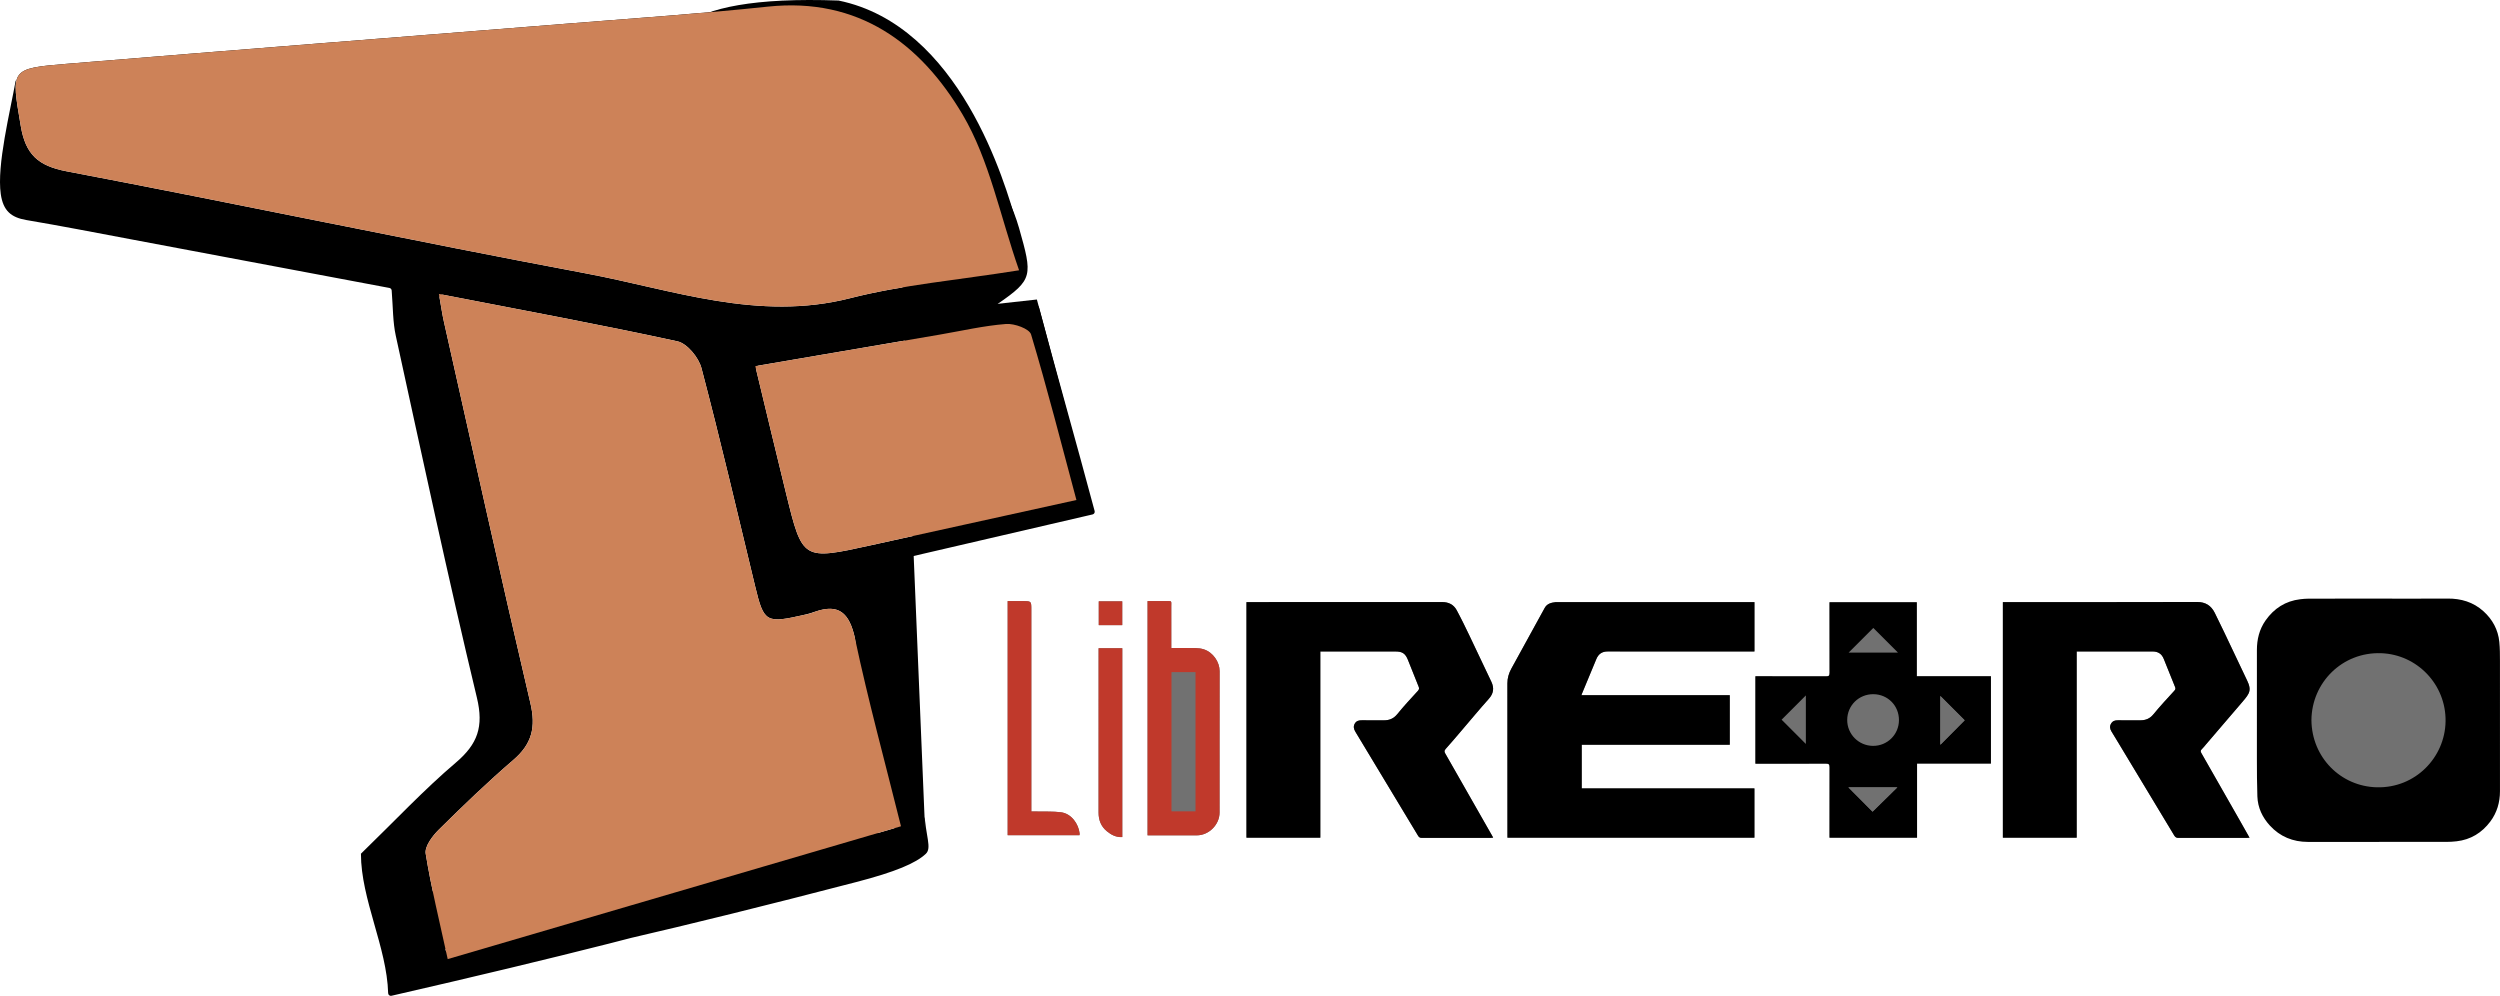
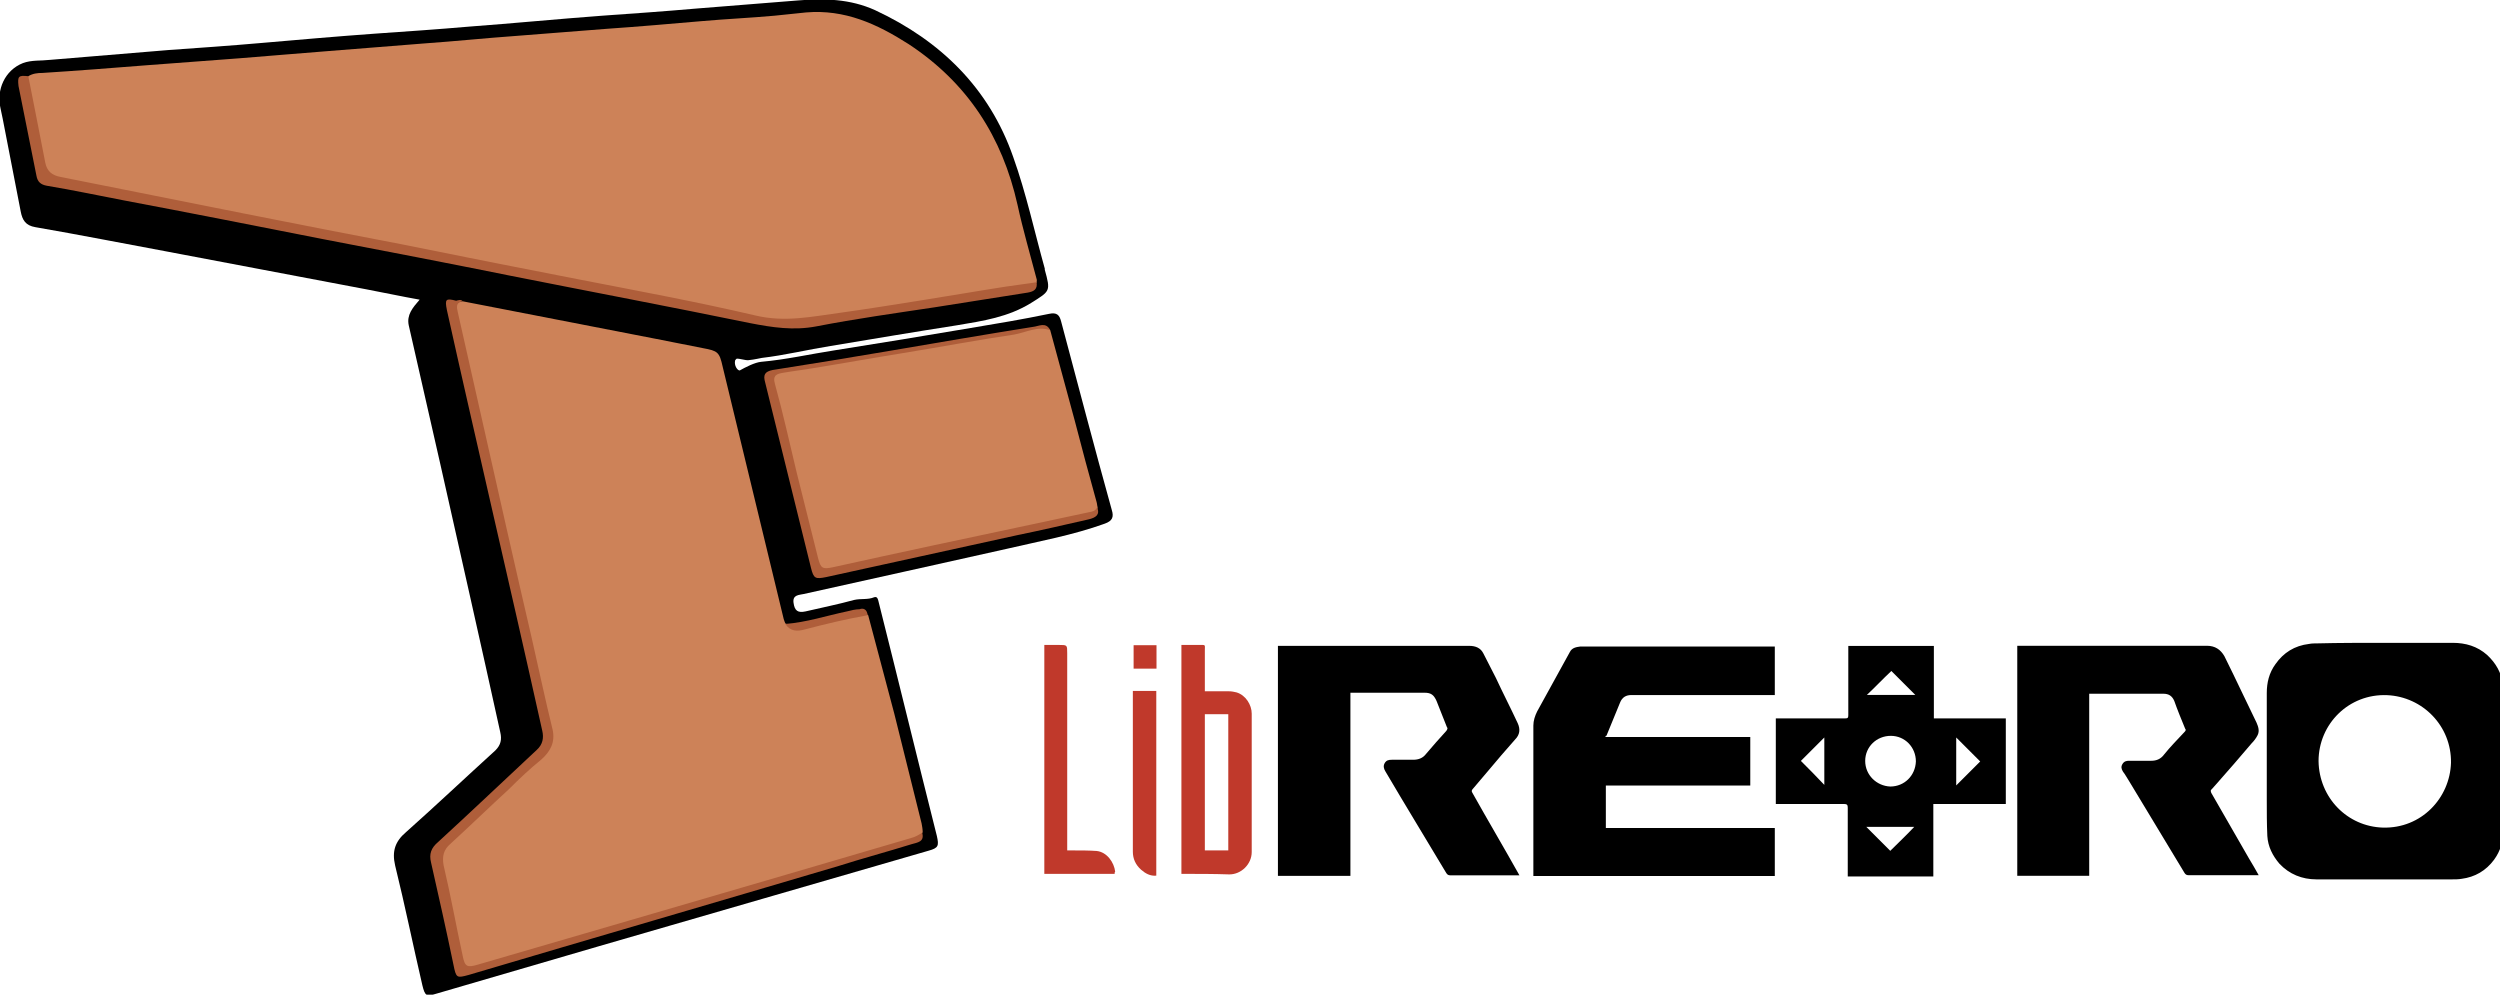
- <svg xmlns="http://www.w3.org/2000/svg" viewBox="0 0 448.469 178.641" height="178.641" width="448.469" xml:space="preserve" version="1.1" id="svg2">
+ <svg xmlns="http://www.w3.org/2000/svg" viewBox="0 0 573.375 228.125" height="228.125" width="573.375" xml:space="preserve" version="1.1" id="svg2">
  <defs id="defs6">
    <clipPath id="clipPath16" clipPathUnits="userSpaceOnUse">
-       <path id="path18" d="m 0,142.913 358.775,0 L 358.775,0 0,0 0,142.913 Z" />
+       <path id="path18" d="m 0,182.5 458.7,0 L 458.7,0 0,0 0,182.5 Z" />
    </clipPath>
  </defs>
-   <g transform="matrix(1.25,0,0,-1.25,0,178.6413)" id="g10">
+   <g transform="matrix(1.25,0,0,-1.25,0,228.125)" id="g10">
    <g id="g12">
      <g clip-path="url(#clipPath16)" id="g14">
-         <g transform="translate(154.0754,71.0682)" id="g20">
-           <path id="path22" style="fill:#000000;fill-opacity:1;fill-rule:nonzero;stroke:none" d="m 0,0 c 0.218,0.048 0.354,0.271 0.296,0.487 -2.16,8.077 -4.127,15.764 -6.402,23.358 -0.246,0.821 -2.396,1.599 -3.594,1.506 -3.192,-0.249 -6.345,-0.984 -9.514,-1.526 -8.507,-1.455 -17.013,-2.909 -26.051,-4.455 -0.223,-0.038 -0.37,-0.262 -0.317,-0.482 1.514,-6.273 2.9,-12.092 4.326,-17.901 2.349,-9.564 2.36,-9.557 12.164,-7.393 C -19.546,-4.299 -9.999,-2.201 0,0 m -90.525,29.551 c -0.27,0.053 -0.51,-0.183 -0.464,-0.454 0.251,-1.45 0.394,-2.422 0.609,-3.378 4.109,-18.271 8.143,-36.56 12.423,-54.792 0.811,-3.451 0.225,-5.843 -2.44,-8.132 -3.708,-3.185 -7.238,-6.586 -10.714,-10.026 -0.911,-0.902 -2.04,-2.402 -1.873,-3.434 0.771,-4.79 1.934,-9.516 3.07,-14.716 0.048,-0.222 0.276,-0.359 0.494,-0.296 21.761,6.377 42.897,12.57 64.282,18.837 0.202,0.059 0.322,0.27 0.271,0.474 -2.278,9.138 -4.634,17.76 -6.487,26.488 -0.815,3.841 -2.383,5.111 -5.779,3.927 -0.416,-0.144 -0.838,-0.284 -1.267,-0.382 -5.745,-1.315 -6.027,-1.252 -7.308,4.054 -2.523,10.445 -4.964,20.912 -7.702,31.302 -0.4,1.519 -2.053,3.533 -3.448,3.837 -10.983,2.39 -22.041,4.434 -33.667,6.691 m 82.232,3.431 c 0.24,0.038 0.391,0.285 0.312,0.516 -2.66,7.743 -4.164,15.489 -7.943,21.892 -6.01,10.181 -14.918,16.882 -27.945,15.504 -9.581,-1.013 -19.201,-1.667 -28.806,-2.44 -23.944,-1.926 -47.893,-3.786 -71.832,-5.767 -8.194,-0.678 -7.96,-0.769 -6.592,-8.911 0.69,-4.107 2.497,-5.738 6.605,-6.52 24.845,-4.731 49.595,-9.969 74.451,-14.637 12.497,-2.347 24.767,-6.942 37.971,-3.568 7.386,1.887 15.082,2.561 23.779,3.931 m -8.519,23.851 c 2.891,-5.395 7.355,-11.969 8.983,-17.719 1.94,-6.85 2.016,-7.371 -3.022,-10.852 -0.335,-0.232 -0.146,-0.761 0.259,-0.716 l 4.993,0.547 c 0.551,0.061 0.625,-0.343 0.675,-0.53 2.565,-9.602 5.196,-18.785 7.94,-29.056 0.058,-0.215 -0.075,-0.438 -0.292,-0.488 -11.746,-2.728 -23.318,-5.415 -34.847,-8.092 0.334,-1.698 0.184,-0.937 0.518,-2.634 l 0.385,0.061 c 0.201,0.032 0.397,-0.095 0.446,-0.293 2.997,-11.993 6.479,-22.602 9.413,-34.344 -0.03,-0.047 -0.201,1.687 -0.007,1.843 l -0.054,0.813 c 0.165,-3.537 1.118,-5.209 0.201,-6.068 -1.421,-1.33 -4.318,-2.574 -9.97,-4.043 -105.619,-27.499 -51.647,-3.78 -51.647,-10.504 -83.298,8.248 178.759,38.635 -15.053,-5.816 -0.244,-0.056 -0.475,0.123 -0.481,0.372 -0.178,6.579 -3.905,13.464 -3.905,20.014 38.603,0 -37.371,0 0,0 4.937,4.79 9.051,9.192 13.612,13.068 3.145,2.672 4.03,5.155 3.029,9.327 -4.14,17.253 -7.853,34.61 -11.642,51.946 -0.426,1.948 -0.393,3.997 -0.588,6.492 -0.014,0.176 -0.144,0.326 -0.317,0.359 -11.98,2.255 -24.616,4.638 -37.254,7.012 -4.944,0.929 -9.883,1.894 -14.843,2.732 -2.218,0.374 -3.34,1.346 -3.684,3.726 -0.597,4.137 1.356,11.875 2.137,16.282" />
+         <g transform="translate(134.8949,116.4184)" id="g20">
+           <path id="path22" style="fill:#000000;fill-opacity:1;fill-rule:nonzero;stroke:none" d="M 0,0 C -0.275,-0.977 0.446,-1.942 0.837,-1.888 1.831,-1.331 3.6,-0.4 4.8,-0.3 c 4.5,0.4 8.9,1.4 13.4,2.1 8.3,1.3 16.7,2.7 25,4.1 4.8,0.8 9.6,1.6 14.4,2.6 1.4,0.3 1.9,-0.2 2.2,-1.4 3.1,-11.6 6.1,-23.1 9.3,-34.6 0.4,-1.3 0.1,-2 -1.3,-2.5 -5.8,-2.1 -11.9,-3.2 -17.9,-4.6 -12.4,-2.8 -24.8,-5.5 -37.3,-8.3 -0.8,-0.2 -2.1,-0.1 -1.9,-1.6 0.2,-1.5 0.8,-1.9 2.2,-1.6 3,0.7 6,1.3 8.9,2.1 1.3,0.3 2.5,0 3.7,0.5 0.6,0.2 0.7,-0.4 0.8,-0.8 3.6,-14.3 7.1,-28.7 10.7,-43 0.4,-1.8 0.3,-2.2 -1.5,-2.7 -20.1,-5.8 -40.3,-11.7 -60.4,-17.5 -9.9,-2.9 -19.9,-5.8 -29.8,-8.7 -2,-0.6 -2.2,-0.5 -2.7,1.5 -1.7,7.3 -3.2,14.7 -5,22 -0.6,2.6 0,4.4 2,6.1 5.5,4.9 10.9,10 16.4,15 1,1 1.2,2 0.9,3.3 -3.6,16.4 -7.3,32.7 -11,49.2 -1.9,8.5 -3.9,17 -5.8,25.5 -0.4,1.9 0.7,3.2 2,4.7 -3.4,0.6 -6.6,1.3 -9.8,1.9 -12.1,2.3 -24.2,4.6 -36.4,6.9 -8.1,1.5 -16.2,3.1 -24.3,4.5 -1.8,0.3 -2.4,1.3 -2.7,2.9 -1.1,5.6 -2.2,11.3 -3.3,17 -0.1,0.6 -0.3,1.3 -0.4,1.9 -0.8,3.4 0.8,7 4.1,8.3 1.6,0.6 3.3,0.4 5,0.6 7.3,0.6 14.5,1.2 21.7,1.8 5.7,0.4 11.4,0.8 17.1,1.3 6.9,0.6 13.8,1.2 20.7,1.7 5.8,0.4 11.6,0.8 17.4,1.3 8.1,0.6 16.3,1.4 24.4,2 5.7,0.4 11.4,0.8 17.1,1.3 6.3,0.5 12.5,1 18.8,1.5 4.8,0.4 9.6,0.3 14.2,-1.8 12,-5.6 20.9,-14.3 25.3,-26.9 2.4,-6.7 3.9,-13.7 5.8,-20.5 l 0,-0.2 c 1.1,-4 1,-3.9 -2.5,-6.1 C 50.1,7.9 45.5,7.2 40.7,6.4 33,5.2 25.3,3.9 17.5,2.6 13.32,1.935 9.077,0.899 4.861,0.407 4.589,0.375 3.638,0.113 2.415,-0.005 1.834,-0.061 0.721,0.348 0.242,0.262" />
        </g>
-         <g transform="translate(132.8699,21.0898)" id="g24">
-           <path id="path26" style="fill:#000000;fill-opacity:1;fill-rule:nonzero;stroke:none" d="m 0,0 c -11.299,2.871 -8.289,25.759 -11.317,37.876 -4.15,-0.665 -6.73,-1.078 -10.609,-1.7 -0.235,1.202 -0.13,0.664 -0.366,1.866 15.315,3.556 30.629,7.112 46.257,10.741 -2.816,10.54 -5.403,20.221 -8.031,30.058 L 8.698,78.047 c 6.332,4.325 6.409,4.347 4.316,11.739 -1.628,5.75 -8.129,28.379 -25.539,31.959 -48.243,1.769 -13.142,-27.159 8.592,-27.159" />
+         <g transform="translate(5.1949,168.5184)" id="g24">
+           <path id="path26" style="fill:#cd8258;fill-opacity:1;fill-rule:nonzero;stroke:none" d="m 0,0 c 0.8,0.5 1.7,0.6 2.6,0.6 6.3,0.4 12.7,0.9 19,1.4 5.8,0.4 11.5,0.9 17.3,1.3 5.3,0.4 10.6,0.9 16,1.3 5.9,0.5 11.7,0.9 17.6,1.4 5.7,0.4 11.5,1 17.1,1.4 5.5,0.4 11.1,0.9 16.6,1.3 5.8,0.4 11.5,0.9 17.3,1.4 4.5,0.4 9,0.6 13.4,1 1.9,0.2 3.9,0.4 5.8,0.6 7.1,0.6 13,-2.1 18.8,-5.8 10.8,-7.1 17.2,-17 20,-29.5 1,-4.6 2.3,-9 3.5,-13.6 0.1,-0.2 0,-0.5 0,-0.7 -0.6,-0.5 -1.3,-0.6 -2,-0.7 -11.8,-1.8 -23.6,-3.9 -35.4,-5.6 -2.2,-0.3 -4.4,-0.7 -6.6,-1 -1.7,-0.2 -3.4,-0.1 -5.1,0.3 -19.2,3.9 -38.4,7.7 -57.6,11.5 -13.6,2.9 -27.4,5.5 -41.2,8.3 -10.3,2.1 -20.6,4.2 -30.9,6.2 -2.3,0.4 -3.5,1.5 -3.8,3.8 -0.7,4.4 -1.7,8.8 -2.6,13.2 0,0.6 -0.2,1.3 0.2,1.9" />
        </g>
-         <g transform="translate(146.2473,104.1238)" id="g28">
-           <path id="path30" style="fill:#cd8258;fill-opacity:1;fill-rule:nonzero;stroke:none" d="m 0,0 c -8.888,-1.42 -16.727,-2.084 -24.244,-4.005 -13.204,-3.373 -25.474,1.221 -37.971,3.568 -24.856,4.668 -49.606,9.907 -74.451,14.638 -4.108,0.782 -5.915,2.412 -6.605,6.52 -1.368,8.141 -1.602,8.233 6.592,8.911 23.939,1.981 47.888,3.84 71.832,5.767 9.605,0.773 19.225,1.426 28.806,2.44 13.027,1.377 21.935,-5.324 27.945,-15.505 C -4.245,15.809 -2.756,7.891 0,0" />
+         <g transform="translate(84.8949,127.2184)" id="g28">
+           <path id="path30" style="fill:#cd8258;fill-opacity:1;fill-rule:nonzero;stroke:none" d="m 0,0 c 11.8,-2.3 23.6,-4.6 35.5,-6.9 2.9,-0.6 5.7,-1.1 8.6,-1.7 2.7,-0.5 3,-0.7 3.6,-3.4 3.7,-15.4 7.5,-30.9 11.2,-46.3 0.1,-0.3 0.2,-0.6 0.3,-0.8 1.5,-0.8 2.9,-0.8 4.5,-0.4 3,0.9 6,1.4 9.1,2.1 0.5,0.1 1.1,0.2 1.6,-0.2 1.6,-6 3.2,-12.1 4.8,-18.1 1.7,-6.7 3.3,-13.4 5,-20.1 0.1,-0.5 0.2,-1.1 0.2,-1.6 -0.4,-1.1 -1.4,-1.3 -2.3,-1.5 -9.4,-2.7 -18.8,-5.6 -28.1,-8.3 -16.8,-4.9 -33.7,-9.8 -50.5,-14.7 -0.3,-0.1 -0.6,-0.2 -0.9,-0.2 -1.8,-0.4 -2.5,0 -2.9,1.9 -0.9,4.6 -1.8,9.1 -2.9,13.6 -0.2,1.1 -0.5,2.2 -0.7,3.2 -0.4,1.6 0,3 1.2,4.1 3.8,3.4 7.4,7 11.1,10.4 2,1.8 3.8,3.8 5.9,5.4 1.7,1.3 2.1,3.1 1.7,5.1 -0.9,4.2 -1.9,8.5 -2.8,12.7 -4.5,19.4 -8.9,38.8 -13.2,58.2 -0.4,1.9 -0.9,3.7 -1.3,5.6 -0.2,1.3 0,1.7 1.3,1.9" />
        </g>
-         <g transform="translate(62.9881,100.7289)" id="g32">
-           <path id="path34" style="fill:#cd8258;fill-opacity:1;fill-rule:nonzero;stroke:none" d="m 0,0 c 11.832,-2.301 23.069,-4.373 34.229,-6.801 1.395,-0.304 3.048,-2.317 3.449,-3.837 2.737,-10.389 5.178,-20.857 7.701,-31.302 1.248,-5.169 1.549,-5.362 6.874,-4.153 0.409,0.093 0.834,0.15 1.22,0.303 3.731,1.473 5.408,0.269 6.261,-3.749 1.878,-8.845 4.272,-17.581 6.578,-26.855 -21.642,-6.342 -43.023,-12.607 -65.049,-19.062 -1.164,5.364 -2.368,10.214 -3.16,15.13 -0.167,1.033 0.962,2.532 1.873,3.434 3.476,3.44 7.007,6.841 10.715,10.026 2.664,2.289 3.25,4.681 2.44,8.133 C 8.851,-40.502 4.816,-22.213 0.707,-3.941 0.465,-2.867 0.315,-1.772 0,0" />
+         <g transform="translate(192.6949,121.9184)" id="g32">
+           <path id="path34" style="fill:#cd8258;fill-opacity:1;fill-rule:nonzero;stroke:none" d="m 0,0 c 1.5,-5.5 3,-11.1 4.5,-16.6 1.3,-5 2.6,-9.9 4,-14.9 0.1,-0.3 0.1,-0.7 0.2,-1 -0.1,-1.2 -1.1,-1.2 -1.9,-1.4 -4.7,-1 -9.5,-2 -14.2,-3 -10.6,-2.3 -21.2,-4.5 -31.7,-6.9 -2.6,-0.6 -3.3,-0.2 -3.9,2.3 -2.6,10.2 -5,20.4 -7.5,30.5 -0.1,0.4 -0.2,0.8 -0.2,1.2 -0.2,1.5 0.2,2.1 1.7,2.3 5.3,0.8 10.5,1.7 15.8,2.6 7.3,1.3 14.5,2.4 21.8,3.7 3.2,0.6 6.4,1 9.6,1.7 C -1.3,0.6 -0.6,0.6 0,0" />
        </g>
-         <g transform="translate(154.4779,71.1568)" id="g36">
-           <path id="path38" style="fill:#cd8258;fill-opacity:1;fill-rule:nonzero;stroke:none" d="m 0,0 c -10.145,-2.233 -19.821,-4.359 -29.494,-6.494 -9.805,-2.164 -9.816,-2.171 -12.164,7.392 -1.458,5.936 -2.873,11.882 -4.426,18.312 9.193,1.572 17.83,3.049 26.468,4.526 3.168,0.542 6.322,1.277 9.514,1.526 1.197,0.093 3.348,-0.684 3.594,-1.505 C -4.196,16.037 -2.202,8.223 0,0" />
+         <g transform="translate(5.1949,168.5184)" id="g36">
+           <path id="path38" style="fill:#af5e3a;fill-opacity:1;fill-rule:nonzero;stroke:none" d="m 0,0 c 1,-5.2 2.1,-10.5 3.1,-15.8 0.3,-1.6 1.2,-2.4 2.9,-2.7 11.2,-2.2 22.4,-4.5 33.6,-6.7 9.6,-1.9 19.2,-3.8 28.7,-5.6 10.9,-2.2 21.9,-4.4 32.8,-6.5 10.8,-2.1 21.6,-4.1 32.3,-6.6 5.4,-1.3 10.4,-0.2 15.6,0.5 5,0.7 10,1.5 15,2.3 5.1,0.8 10.2,1.7 15.4,2.5 1.9,0.3 3.8,0.5 5.6,0.8 0.2,-1.3 -0.5,-1.7 -1.6,-1.9 -5.7,-0.9 -11.4,-1.8 -17.1,-2.7 -7.3,-1.1 -14.5,-2.1 -21.7,-3.5 -4.2,-0.8 -8.1,-0.2 -12.2,0.6 -14.6,3 -29.4,5.8 -44,8.7 -11.4,2.3 -22.8,4.5 -34.3,6.7 -12.2,2.4 -24.3,4.8 -36.5,7.1 -4.7,0.9 -9.4,1.9 -14.2,2.7 -1.1,0.2 -1.7,0.7 -1.9,1.8 -1.1,5.5 -2.2,11 -3.3,16.5 C -2,0 -1.8,0.2 0,0" />
        </g>
-         <path id="path40" style="fill:#717171;fill-opacity:1;fill-rule:nonzero;stroke:none" d="m 157.682,53.198 3.372,0 0,3.417 -3.372,0 0,-3.417 z m 3.379,-3.313 -3.401,0 0,-0.582 c 0,-7.671 0.004,-15.341 -0.004,-23.012 -0.001,-1.069 0.349,-1.969 1.173,-2.655 0.635,-0.529 1.341,-0.904 2.232,-0.854 l 0,27.103 z m -6.144,-26.831 c 0.008,0.102 0.027,0.186 0.018,0.267 -0.157,1.334 -1.154,2.832 -2.684,3.025 -1.121,0.142 -2.268,0.082 -3.403,0.109 -0.269,0.006 -0.537,0.001 -0.841,0.001 l 0,0.658 0,28.3 c 0,1.237 0,1.237 -1.238,1.237 l -2.16,0 0,-33.597 10.308,0 z m 9.771,-0.021 c 2.391,0 4.727,-0.001 7.063,0 1.736,10e-4 3.268,1.535 3.268,3.271 0,6.765 -0.009,13.531 0.008,20.296 0.003,1.305 -0.936,2.698 -2.27,3.127 -0.36,0.116 -0.753,0.171 -1.133,0.178 -1.163,0.023 -2.326,0.008 -3.53,0.008 l 0,0.521 c 0,1.803 0.004,3.607 -0.003,5.41 -0.003,0.909 0.144,0.8 -0.796,0.806 -0.862,0.005 -1.723,0.001 -2.607,0.001 l 0,-33.618 z m 87.234,10.287 0.554,0 c 3.187,0 6.375,-0.008 9.562,0.009 0.424,0.003 0.529,-0.126 0.527,-0.536 -0.016,-3.202 -0.009,-6.404 -0.009,-9.606 l 0,-0.486 12.559,0 0,10.635 10.602,0 0,12.528 -10.64,0 0,10.614 -12.521,0 0,-0.539 c 0,-3.201 -0.006,-6.403 0.008,-9.605 0.002,-0.386 -0.113,-0.485 -0.49,-0.483 -3.216,0.013 -6.432,0.008 -9.649,0.008 l -0.503,0 0,-12.539 z m 89.442,23.185 c -3.332,0 -6.664,0.003 -9.996,-0.003 -0.401,-0.001 -0.804,-0.036 -1.202,-0.083 -1.969,-0.233 -3.481,-1.213 -4.616,-2.82 -0.845,-1.194 -1.161,-2.541 -1.163,-3.973 -0.008,-5.221 -0.008,-10.442 0,-15.664 0.002,-1.772 0.009,-3.546 0.067,-5.317 0.05,-1.489 0.664,-2.775 1.658,-3.864 1.362,-1.491 3.083,-2.19 5.094,-2.191 6.635,0 13.27,-0.001 19.904,0.004 0.459,0 0.921,0.029 1.377,0.081 1.883,0.214 3.367,1.128 4.493,2.632 0.899,1.199 1.291,2.572 1.292,4.058 0.004,6.231 0.005,12.462 -0.002,18.693 -10e-4,0.891 -0.003,1.788 -0.089,2.673 -0.159,1.636 -0.909,3.003 -2.121,4.095 -1.353,1.221 -2.978,1.698 -4.788,1.686 -3.302,-0.023 -6.605,-0.007 -9.908,-0.007 m -53.931,0 0,-33.808 10.591,0 0,26.723 c 0.213,0 0.37,0 0.526,0 3.448,0 6.895,-0.005 10.343,0.004 0.797,0.002 1.336,-0.33 1.631,-1.076 0.535,-1.351 1.079,-2.698 1.629,-4.044 0.088,-0.216 0.043,-0.346 -0.114,-0.518 -1.017,-1.117 -2.053,-2.221 -3.008,-3.389 -0.51,-0.625 -1.115,-0.856 -1.867,-0.857 -1.081,-0.002 -2.163,-0.007 -3.245,0.003 -0.402,0.004 -0.723,-0.093 -0.949,-0.462 -0.245,-0.4 -0.173,-0.766 0.046,-1.133 0.278,-0.467 0.565,-0.93 0.847,-1.396 2.722,-4.511 5.447,-9.02 8.161,-13.537 0.154,-0.256 0.315,-0.349 0.612,-0.348 3.274,0.01 6.549,0.006 9.823,0.007 0.108,0 0.216,0.011 0.371,0.02 -0.487,0.862 -0.948,1.681 -1.413,2.498 -1.826,3.209 -3.652,6.42 -5.488,9.624 -0.135,0.236 -0.161,0.388 0.052,0.587 0.23,0.214 0.42,0.472 0.626,0.712 1.722,2.007 3.447,4.012 5.161,6.025 0.333,0.39 0.684,0.785 0.915,1.235 0.318,0.62 0.094,1.252 -0.183,1.842 -0.681,1.449 -1.37,2.895 -2.06,4.34 -0.863,1.806 -1.708,3.622 -2.604,5.411 -0.512,1.021 -1.309,1.559 -2.545,1.555 -9.088,-0.033 -18.176,-0.018 -27.264,-0.018 l -0.594,0 z m -97.954,-7.085 0.585,0 c 3.404,0 6.808,0 10.212,0 0.969,0 1.407,-0.292 1.771,-1.194 0.518,-1.286 1.028,-2.575 1.544,-3.861 0.092,-0.229 0.077,-0.394 -0.11,-0.598 -1,-1.093 -2.014,-2.178 -2.947,-3.328 -0.526,-0.648 -1.145,-0.904 -1.934,-0.901 -1.052,0.006 -2.106,-0.007 -3.158,0.006 -0.414,0.005 -0.77,-0.071 -1.002,-0.449 -0.257,-0.419 -0.164,-0.804 0.077,-1.203 3.005,-4.974 6.006,-9.95 8.999,-14.931 0.141,-0.236 0.303,-0.293 0.556,-0.292 3.288,0.006 6.577,0.004 9.866,0.005 0.105,0 0.21,0.016 0.343,0.027 -0.048,0.094 -0.071,0.145 -0.099,0.194 -2.258,3.967 -4.514,7.935 -6.781,11.896 -0.153,0.267 -0.136,0.419 0.074,0.652 0.771,0.855 1.51,1.738 2.259,2.612 1.307,1.528 2.59,3.078 3.93,4.576 0.677,0.756 0.785,1.535 0.367,2.429 -1.043,2.228 -2.1,4.449 -3.167,6.666 -0.588,1.222 -1.177,2.446 -1.825,3.636 -0.437,0.803 -1.164,1.152 -2.106,1.151 -9.173,-0.013 -18.347,-0.008 -27.521,-0.008 l -0.531,0 0,-33.803 10.598,0 0,26.718 z m 37.467,-6.277 c 0.053,0.144 0.075,0.209 0.101,0.272 0.68,1.635 1.366,3.268 2.039,4.906 0.307,0.747 0.829,1.106 1.654,1.105 6.838,-0.011 13.676,-0.006 20.514,-0.006 l 0.526,0 0,7.085 -0.456,0 c -9.233,0 -18.466,0 -27.699,0 -0.13,0 -0.261,0.01 -0.389,-0.006 -0.625,-0.076 -1.216,-0.209 -1.557,-0.832 -1.596,-2.912 -3.201,-5.819 -4.796,-8.732 -0.354,-0.647 -0.557,-1.332 -0.556,-2.089 0.011,-7.213 0.007,-14.427 0.007,-21.64 l 0,-0.51 35.443,0 0,7.076 -24.784,0 0,6.264 21.245,0 0,7.107 -21.292,0 z" />
-         <g transform="translate(226.9459,43.1432)" id="g42">
-           <path id="path44" style="fill:#000000;fill-opacity:1;fill-rule:nonzero;stroke:none" d="m 0,0 21.292,0 0,-7.107 -21.245,0 0,-6.265 24.784,0 0,-7.075 -35.443,0 0,0.51 c 0,7.213 0.004,14.426 -0.006,21.639 -0.002,0.758 0.201,1.442 0.555,2.09 1.595,2.912 3.2,5.819 4.796,8.731 0.341,0.624 0.932,0.757 1.557,0.833 0.128,0.015 0.259,0.006 0.389,0.006 9.233,0 18.466,0 27.699,0 l 0.457,0 0,-7.085 -0.527,0 C 17.47,6.277 10.632,6.272 3.794,6.283 2.969,6.284 2.447,5.924 2.14,5.178 1.467,3.539 0.781,1.907 0.101,0.271 0.075,0.208 0.053,0.143 0,0" />
+         <g transform="translate(84.8949,127.2184)" id="g40">
+           <path id="path42" style="fill:#af5e3a;fill-opacity:1;fill-rule:nonzero;stroke:none" d="m 0,0 c -1.3,-0.2 -1.1,-1.1 -0.9,-2 1.5,-6.5 2.9,-13 4.4,-19.5 3,-13.3 6,-26.7 9.1,-40 1.3,-5.7 2.5,-11.4 3.9,-17.1 0.5,-2.3 -0.4,-4 -2.1,-5.5 -2.1,-1.7 -4,-3.5 -5.9,-5.4 -3.6,-3.3 -7.1,-6.7 -10.7,-10 -1.3,-1.1 -1.6,-2.3 -1.3,-4 1.3,-5.5 2.3,-11.1 3.5,-16.6 0.4,-2 0.8,-2.2 2.8,-1.6 19,5.5 38,11.1 56.9,16.6 7.5,2.2 15,4.4 22.5,6.6 0.8,0.2 1.5,0.6 2.1,1 0.5,-1.7 -0.9,-1.8 -1.9,-2.1 -4.5,-1.4 -9,-2.6 -13.4,-4 -22.6,-6.7 -45.3,-13.3 -67.9,-20 -2.2,-0.6 -2.3,-0.6 -2.8,1.9 -1.3,6.3 -2.7,12.5 -4.1,18.7 -0.4,1.6 0,2.7 1.3,3.8 6.1,5.6 12.1,11.3 18.1,16.9 1.1,1 1.3,2.2 1,3.5 -3.2,14.4 -6.5,28.8 -9.8,43.2 -2.6,11.4 -5.2,22.7 -7.7,34 -0.4,2 -0.2,2.2 1.7,1.7 C -0.8,0.2 -0.3,0.4 0,0" />
        </g>
-         <g transform="translate(189.4786,49.4199)" id="g46">
-           <path id="path48" style="fill:#000000;fill-opacity:1;fill-rule:nonzero;stroke:none" d="m 0,0 0,-26.718 -10.598,0 0,33.803 0.532,0 c 9.173,0 18.347,-0.005 27.521,0.008 0.941,0.002 1.668,-0.348 2.105,-1.15 0.649,-1.191 1.237,-2.415 1.825,-3.637 1.067,-2.216 2.124,-4.438 3.167,-6.666 0.419,-0.894 0.31,-1.673 -0.367,-2.429 -1.34,-1.498 -2.622,-3.048 -3.93,-4.576 -0.749,-0.874 -1.488,-1.757 -2.259,-2.612 -0.21,-0.233 -0.226,-0.385 -0.074,-0.651 2.267,-3.962 4.523,-7.93 6.781,-11.897 0.028,-0.048 0.051,-0.099 0.099,-0.194 -0.133,-0.01 -0.238,-0.027 -0.343,-0.027 -3.288,-0.001 -6.577,0.002 -9.866,-0.005 -0.253,-10e-4 -0.414,0.056 -0.556,0.292 -2.992,4.981 -5.993,9.958 -8.999,14.931 -0.241,0.399 -0.333,0.784 -0.076,1.203 0.231,0.378 0.588,0.454 1.001,0.449 1.053,-0.013 2.106,0 3.159,-0.005 0.789,-0.004 1.408,0.252 1.933,0.9 0.933,1.15 1.947,2.235 2.947,3.328 0.188,0.204 0.203,0.369 0.111,0.598 -0.517,1.286 -1.027,2.575 -1.544,3.861 C 12.205,-0.291 11.766,0 10.797,0 7.393,0 3.989,0 0.585,0 L 0,0 Z" />
+         <g transform="translate(192.6949,121.9184)" id="g44">
+           <path id="path46" style="fill:#af5e3a;fill-opacity:1;fill-rule:nonzero;stroke:none" d="m 0,0 c -2.3,0.8 -4.4,-0.4 -6.6,-0.8 -6.8,-1 -13.6,-2.3 -20.4,-3.4 -5.6,-0.9 -11.1,-1.9 -16.7,-2.8 -1.7,-0.3 -3.5,-0.5 -5.2,-0.8 -1.2,-0.2 -2.1,-0.4 -1.6,-2.1 1.5,-5.4 2.7,-10.9 4,-16.3 1.3,-5.2 2.6,-10.4 3.9,-15.6 0.5,-1.9 0.8,-2.1 2.7,-1.7 12.2,2.7 24.4,5.3 36.7,7.9 3.4,0.7 6.9,1.5 10.3,2.2 0.6,0.1 1.2,0.2 1.5,0.9 0.6,-1.4 -0.3,-1.9 -1.5,-2.2 -4.4,-1 -8.7,-2 -13.1,-2.9 -11.7,-2.6 -23.4,-5.1 -35.1,-7.7 -2,-0.4 -2.3,-0.3 -2.8,1.7 -2.8,11.3 -5.6,22.7 -8.4,34 -0.4,1.4 -0.1,2 1.4,2.3 7.1,1.1 14.3,2.3 21.4,3.5 8.8,1.5 17.5,3 26.3,4.4 1.1,0.1 2.4,1 3.2,-0.6" />
        </g>
-         <g transform="translate(287.4327,56.5053)" id="g50">
-           <path id="path52" style="fill:#000000;fill-opacity:1;fill-rule:nonzero;stroke:none" d="m 0,0 0.594,0 c 9.088,0 18.176,-0.015 27.264,0.017 1.237,0.005 2.033,-0.533 2.545,-1.554 0.897,-1.789 1.741,-3.605 2.604,-5.411 0.69,-1.445 1.379,-2.891 2.06,-4.34 0.278,-0.59 0.501,-1.222 0.183,-1.842 -0.231,-0.45 -0.582,-0.845 -0.914,-1.235 -1.715,-2.014 -3.44,-4.018 -5.162,-6.025 -0.206,-0.24 -0.396,-0.498 -0.626,-0.713 -0.213,-0.199 -0.187,-0.35 -0.052,-0.587 1.837,-3.203 3.662,-6.414 5.489,-9.623 0.465,-0.817 0.925,-1.636 1.412,-2.498 -0.154,-0.009 -0.262,-0.02 -0.37,-0.02 -3.275,-10e-4 -6.549,0.003 -9.824,-0.008 -0.297,-0.001 -0.458,0.093 -0.612,0.349 -2.714,4.517 -5.438,9.026 -8.161,13.537 -0.281,0.466 -0.568,0.928 -0.847,1.396 -0.218,0.367 -0.291,0.732 -0.046,1.133 0.226,0.369 0.547,0.465 0.949,0.462 1.082,-0.01 2.164,-0.005 3.246,-0.003 0.751,0.001 1.356,0.231 1.867,0.856 0.954,1.169 1.99,2.272 3.007,3.389 0.157,0.173 0.202,0.302 0.114,0.519 -0.55,1.345 -1.093,2.693 -1.629,4.044 -0.295,0.746 -0.834,1.078 -1.631,1.075 -3.447,-0.008 -6.895,-0.003 -10.343,-0.003 -0.156,0 -0.312,0 -0.526,0 l 0,-26.723 L 0,-33.808 0,0 Z" />
+         <g transform="translate(159.1949,69.6184)" id="g48">
+           <path id="path50" style="fill:#af5e3a;fill-opacity:1;fill-rule:nonzero;stroke:none" d="m 0,0 c -3.9,-0.7 -7.7,-1.6 -11.5,-2.6 -1.4,-0.4 -2.7,-0.4 -3.6,1 3.9,0.3 7.5,1.5 11.3,2.3 0.8,0.2 1.6,0.4 2.3,0.4 C -0.7,1.4 -0.1,1 0,0" />
        </g>
-         <g transform="translate(331.2135,39.5661)" id="g54">
-           <path id="path56" style="fill:#000000;fill-opacity:1;fill-rule:nonzero;stroke:none" d="m 0,0 c 0.045,-5.605 4.403,-10.008 9.878,-10.138 5.824,-0.139 10.28,4.516 10.372,9.937 C 20.345,5.377 15.953,9.917 10.519,10.106 4.66,10.309 0.043,5.676 0,0 m 10.15,16.939 c 3.303,0 6.606,-0.016 9.909,0.007 1.809,0.012 3.435,-0.466 4.788,-1.686 1.211,-1.092 1.961,-2.459 2.121,-4.095 0.086,-0.885 0.087,-1.782 0.088,-2.673 0.007,-6.231 0.006,-12.462 0.002,-18.693 -0.001,-1.486 -0.392,-2.859 -1.291,-4.058 -1.127,-1.504 -2.611,-2.418 -4.494,-2.632 -0.456,-0.052 -0.917,-0.081 -1.376,-0.081 -6.635,-0.005 -13.27,-0.004 -19.904,-0.004 -2.012,10e-4 -3.733,0.7 -5.094,2.191 -0.994,1.089 -1.609,2.375 -1.658,3.864 -0.059,1.771 -0.065,3.545 -0.068,5.317 -0.008,5.222 -0.007,10.443 0.001,15.664 0.002,1.432 0.318,2.779 1.162,3.973 1.136,1.607 2.648,2.587 4.616,2.82 0.399,0.047 0.802,0.082 1.203,0.083 3.332,0.006 6.663,0.003 9.995,0.003" />
+         <g transform="translate(437.6084,64.0523)" id="g52">
+           <path id="path54" style="fill:none;stroke:#000000;stroke-width:1;stroke-linecap:butt;stroke-linejoin:miter;stroke-miterlimit:10;stroke-dasharray:none;stroke-opacity:1" d="m 0,0 12.4,0 c 2.3,0 4.3,-0.6 6,-2.1 1.5,-1.4 2.5,-3.1 2.7,-5.1 0.1,-1.1 0.1,-2.2 0.1,-3.3 l 0,-23.4 c 0,-1.9 -0.5,-3.6 -1.6,-5.1 -1.4,-1.9 -3.3,-3 -5.6,-3.3 -0.6,-0.1 -1.1,-0.1 -1.7,-0.1 l -24.9,0 c -2.5,0 -4.7,0.9 -6.4,2.7 -1.2,1.4 -2,3 -2.1,4.8 -0.1,2.2 -0.1,4.4 -0.1,6.6 l 0,19.6 c 0,1.8 0.4,3.5 1.5,5 1.4,2 3.3,3.2 5.8,3.5 0.5,0.1 1,0.1 1.5,0.1 C -8.4,0 -4.2,0 0,0 Z m -12.7,-21.2 c 0.1,-7 5.5,-12.5 12.3,-12.7 7.3,-0.2 12.8,5.6 13,12.4 0.1,7 -5.4,12.6 -12.2,12.9 -7.3,0.3 -13.1,-5.5 -13.1,-12.6 z" />
        </g>
-         <g transform="translate(331.2135,39.5661)" id="g58">
-           <path id="path60" style="fill:none;stroke:#000000;stroke-width:1;stroke-linecap:butt;stroke-linejoin:miter;stroke-miterlimit:10;stroke-dasharray:none;stroke-opacity:1" d="m 0,0 c 0.045,-5.605 4.403,-10.008 9.878,-10.138 5.824,-0.139 10.28,4.516 10.372,9.937 C 20.345,5.377 15.953,9.917 10.519,10.106 4.66,10.309 0.043,5.676 0,0 Z m 10.15,16.939 c 3.303,0 6.606,-0.016 9.909,0.007 1.809,0.012 3.435,-0.466 4.788,-1.686 1.211,-1.092 1.961,-2.459 2.121,-4.095 0.086,-0.885 0.087,-1.782 0.088,-2.673 0.007,-6.231 0.006,-12.462 0.002,-18.693 -0.001,-1.486 -0.392,-2.859 -1.291,-4.058 -1.127,-1.504 -2.611,-2.418 -4.494,-2.632 -0.456,-0.052 -0.917,-0.081 -1.376,-0.081 -6.635,-0.005 -13.27,-0.004 -19.904,-0.004 -2.012,10e-4 -3.733,0.7 -5.094,2.191 -0.994,1.089 -1.609,2.375 -1.658,3.864 -0.059,1.771 -0.065,3.545 -0.068,5.317 -0.008,5.222 -0.007,10.443 0.001,15.664 0.002,1.432 0.318,2.779 1.162,3.973 1.136,1.607 2.648,2.587 4.616,2.82 0.399,0.047 0.802,0.082 1.203,0.083 3.332,0.006 6.663,0.003 9.995,0.003 z" />
+         <g transform="translate(216.765,22.1637)" id="g56">
+           <path id="path58" style="fill:#c0392b;fill-opacity:1;fill-rule:nonzero;stroke:none" d="m 0,0 0,42 3.3,0 c 1.2,0 1,0.1 1,-1 l 0,-6.8 0,-0.7 4.4,0 c 0.5,0 1,-0.1 1.4,-0.2 1.7,-0.5 2.8,-2.3 2.8,-3.9 L 12.9,4 C 12.9,1.8 11,-0.1 8.8,-0.1 5.9,0 3,0 0,0 m 8.6,29.3 -4.3,0 0,-25 4.3,0" />
        </g>
-         <g transform="translate(268.7313,26.4307)" id="g62">
-           <path id="path64" style="fill:#000000;fill-opacity:1;fill-rule:nonzero;stroke:none" d="m 0,0 c 1.205,1.183 2.399,2.356 3.552,3.488 l -7.021,0 C -2.271,2.284 -1.093,1.099 0,0 m -13.052,13.2 c 1.148,-1.149 2.339,-2.341 3.48,-3.483 l 0,6.965 c -1.187,-1.188 -2.374,-2.375 -3.48,-3.482 m 9.614,9.623 7.089,0 c -1.208,1.209 -2.389,2.39 -3.542,3.543 -1.172,-1.171 -2.36,-2.357 -3.547,-3.543 M 9.728,9.599 c 1.2,1.209 2.384,2.401 3.487,3.512 -1.149,1.152 -2.338,2.342 -3.487,3.493 l 0,-7.005 z M 0.122,16.86 c -2.087,0.017 -3.752,-1.619 -3.76,-3.696 -0.007,-2.045 1.645,-3.708 3.699,-3.722 2.059,-0.014 3.716,1.623 3.728,3.683 0.013,2.078 -1.598,3.719 -3.667,3.735 m -16.932,-9.971 0,12.539 0.504,0 c 3.216,0 6.432,0.006 9.649,-0.008 0.376,-0.002 0.492,0.098 0.49,0.484 -0.015,3.201 -0.008,6.403 -0.008,9.605 l 0,0.538 12.521,0 0,-10.614 10.639,0 0,-12.527 -10.601,0 0,-10.635 -12.559,0 0,0.486 c 0,3.201 -0.007,6.403 0.008,9.605 0.003,0.41 -0.102,0.539 -0.527,0.537 -3.187,-0.018 -6.374,-0.01 -9.561,-0.01 l -0.555,0 z" />
+         <g transform="translate(204.5121,22.1646)" id="g60">
+           <path id="path62" style="fill:#c0392b;fill-opacity:1;fill-rule:nonzero;stroke:none" d="m 0,0 -12.9,0 0,42 2.7,0 c 1.5,0 1.5,0 1.5,-1.5 l 0,-35.4 0,-0.8 1.1,0 c 1.4,0 2.9,0 4.3,-0.1 C -1.4,4 -0.1,2.1 0.1,0.4 0,0.3 0,0.2 0,0" />
        </g>
-         <g transform="translate(171.5701,46.4547)" id="g66">
-           <path id="path68" style="fill:#c0392b;fill-opacity:1;fill-rule:nonzero;stroke:none" d="m 0,0 -3.45,0 0,-19.977 3.45,0 m -6.882,-3.445 0,33.619 c 0.883,0 1.745,0.004 2.606,-0.002 0.941,-0.005 0.794,0.103 0.797,-0.806 0.007,-1.803 0.002,-3.606 0.002,-5.409 l 0,-0.521 c 1.205,0 2.368,0.014 3.531,-0.009 C 0.434,3.443 0.827,3.388 1.187,3.272 2.521,2.843 3.46,1.45 3.457,0.145 3.44,-6.62 3.449,-13.386 3.449,-20.151 c 0,-1.736 -1.532,-3.27 -3.268,-3.27 -2.336,-0.002 -4.673,-0.001 -7.063,-0.001" />
+         <g transform="translate(212.1555,55.7332)" id="g64">
+           <path id="path66" style="fill:#c0392b;fill-opacity:1;fill-rule:nonzero;stroke:none" d="m 0,0 0,-33.9 c -1.1,-0.1 -2,0.4 -2.8,1.1 -1,0.9 -1.5,2 -1.5,3.3 l 0,28.8 0,0.7 4.3,0 z" />
        </g>
-         <g transform="translate(154.9172,23.0538)" id="g70">
-           <path id="path72" style="fill:#c0392b;fill-opacity:1;fill-rule:nonzero;stroke:none" d="m 0,0 -10.308,0 0,33.597 2.16,0 c 1.238,0 1.238,0 1.238,-1.237 l 0,-28.3 0,-0.658 c 0.303,0 0.572,0.005 0.841,-0.001 1.135,-0.027 2.282,0.033 3.403,-0.108 C -1.136,3.099 -0.139,1.601 0.018,0.267 0.027,0.186 0.008,0.102 0,0" />
+         <path id="path68" style="fill:#c0392b;fill-opacity:1;fill-rule:nonzero;stroke:none" d="m 207.995,64.118 4.2,0 0,-4.3 -4.2,0 0,4.3 z" />
+         <g transform="translate(294.5409,47.2752)" id="g70">
+           <path id="path72" style="fill:#000000;fill-opacity:1;fill-rule:nonzero;stroke:none" d="m 0,0 26.6,0 0,-8.9 -26.5,0 0,-7.8 31,0 0,-8.8 -44.3,0 0,0.6 0,27 c 0,0.9 0.3,1.8 0.7,2.6 2,3.6 4,7.3 6,10.9 0.4,0.8 1.2,0.9 1.9,1 l 0.5,0 34.6,0 0.6,0 0,-8.9 -0.7,0 -25.6,0 C 3.8,7.7 3.1,7.3 2.7,6.3 1.9,4.3 1,2.2 0.2,0.2 0.1,0.3 0.1,0.2 0,0" />
        </g>
-         <g transform="translate(161.0606,49.8852)" id="g74">
-           <path id="path76" style="fill:#c0392b;fill-opacity:1;fill-rule:nonzero;stroke:none" d="m 0,0 0,-27.103 c -0.89,-0.05 -1.597,0.325 -2.232,0.854 -0.824,0.686 -1.173,1.586 -1.172,2.655 0.007,7.67 0.004,15.341 0.004,23.012 L -3.4,0 0,0 Z" />
+         <g transform="translate(370.1277,64.0131)" id="g74">
+           <path id="path76" style="fill:#000000;fill-opacity:1;fill-rule:nonzero;stroke:none" d="m 0,0 0.7,0 34.1,0 c 1.5,0 2.5,-0.7 3.2,-1.9 1.1,-2.2 2.2,-4.5 3.3,-6.8 0.9,-1.8 1.7,-3.6 2.6,-5.4 0.3,-0.7 0.6,-1.5 0.2,-2.3 -0.3,-0.6 -0.7,-1.1 -1.1,-1.5 -2.1,-2.5 -4.3,-5 -6.5,-7.5 -0.3,-0.3 -0.5,-0.6 -0.8,-0.9 -0.3,-0.2 -0.2,-0.4 -0.1,-0.7 2.3,-4 4.6,-8 6.9,-12 0.6,-1 1.2,-2 1.8,-3.1 l -0.5,0 -12.3,0 c -0.4,0 -0.6,0.1 -0.8,0.4 -3.4,5.6 -6.8,11.3 -10.2,16.9 -0.4,0.6 -0.7,1.2 -1.1,1.7 -0.3,0.5 -0.4,0.9 -0.1,1.4 0.3,0.5 0.7,0.6 1.2,0.6 l 4.1,0 c 0.9,0 1.7,0.3 2.3,1.1 1.2,1.5 2.5,2.8 3.8,4.2 0.2,0.2 0.3,0.4 0.1,0.6 -0.7,1.7 -1.4,3.4 -2,5.1 -0.4,0.9 -1,1.3 -2,1.3 l -12.9,0 -0.7,0 0,-33.4 L 0,-42.2 0,0 Z" />
        </g>
-         <path id="path78" style="fill:#c0392b;fill-opacity:1;fill-rule:nonzero;stroke:none" d="m 157.682,56.615 3.372,0 0,-3.417 -3.372,0 0,3.417 z" />
-         <g transform="translate(278.4589,43.0346)" id="g80">
-           <path id="path82" style="fill:#717171;fill-opacity:1;fill-rule:nonzero;stroke:none" d="M 0,0 C 1.149,-1.151 2.338,-2.341 3.488,-3.493 2.384,-4.604 1.2,-5.796 0,-7.005" />
+         <g transform="translate(437.6084,64.0523)" id="g78">
+           <path id="path80" style="fill:#000000;fill-opacity:1;fill-rule:nonzero;stroke:none" d="m 0,0 12.4,0 c 2.3,0 4.3,-0.6 6,-2.1 1.5,-1.4 2.5,-3.1 2.7,-5.1 0.1,-1.1 0.1,-2.2 0.1,-3.3 l 0,-23.4 c 0,-1.9 -0.5,-3.6 -1.6,-5.1 -1.4,-1.9 -3.3,-3 -5.6,-3.3 -0.6,-0.1 -1.1,-0.1 -1.7,-0.1 l -24.9,0 c -2.5,0 -4.7,0.9 -6.4,2.7 -1.2,1.4 -2,3 -2.1,4.8 -0.1,2.2 -0.1,4.4 -0.1,6.6 l 0,19.6 c 0,1.8 0.4,3.5 1.5,5 1.4,2 3.3,3.2 5.8,3.5 0.5,0.1 1,0.1 1.5,0.1 C -8.4,0 -4.2,0 0,0 m -12.7,-21.2 c 0.1,-7 5.5,-12.5 12.3,-12.7 7.3,-0.2 12.8,5.6 13,12.4 0.1,7 -5.4,12.6 -12.2,12.9 -7.3,0.3 -13.1,-5.5 -13.1,-12.6" />
        </g>
-         <g transform="translate(272.2833,29.9187)" id="g84">
-           <path id="path86" style="fill:#717171;fill-opacity:1;fill-rule:nonzero;stroke:none" d="M 0,0 C -1.153,-1.132 -2.347,-2.305 -3.552,-3.488 -4.645,-2.389 -5.823,-1.204 -7.021,0" />
+         <g transform="translate(325.8262,34.9877)" id="g82">
+           <path id="path84" style="fill:#000000;fill-opacity:1;fill-rule:nonzero;stroke:none" d="m 0,0 0,15.7 0.6,0 12.1,0 c 0.5,0 0.6,0.1 0.6,0.6 l 0,12 0,0.7 15.7,0 0,-13.3 13.2,0 0,-15.7 -13.3,0 0,-13.3 -15.7,0 0,0.6 0,12 C 13.2,-0.2 13.1,0 12.5,0 L 0.5,0 C 0.6,0 0,0 0,0 m 21.1,12.5 c -2.6,0 -4.7,-2 -4.7,-4.6 0,-2.6 2.1,-4.6 4.6,-4.7 2.6,0 4.6,2 4.7,4.6 0,2.6 -2,4.7 -4.6,4.7 m 12,-9.1 4.4,4.4 -4.4,4.4 0,-8.8 z M 16.7,20 l 8.9,0 -4.4,4.4 c -1.6,-1.5 -3,-3 -4.5,-4.4 M 4.6,7.9 C 6,6.5 7.5,5 8.9,3.5 l 0,8.7 C 7.5,10.8 6,9.3 4.6,7.9 M 21,-8.6 c 1.5,1.5 3,2.9 4.4,4.4 l -8.8,0 c 1.5,-1.5 3,-3 4.4,-4.4" />
+         </g>
+         <g transform="translate(247.7735,55.1985)" id="g86">
+           <path id="path88" style="fill:#000000;fill-opacity:1;fill-rule:nonzero;stroke:none" d="m 0,0 0,-33.4 -13.3,0 0,42.2 0.7,0 34.4,0 c 1.2,0 2.1,-0.4 2.6,-1.4 0.8,-1.5 1.5,-3 2.3,-4.5 1.3,-2.8 2.7,-5.5 4,-8.3 0.5,-1.1 0.4,-2.1 -0.5,-3 -1.7,-1.9 -3.3,-3.8 -4.9,-5.7 -0.9,-1.1 -1.9,-2.2 -2.8,-3.3 -0.3,-0.3 -0.3,-0.5 -0.1,-0.8 2.8,-5 5.7,-9.9 8.5,-14.9 0,-0.1 0.1,-0.1 0.1,-0.2 l -0.4,0 -12.3,0 c -0.3,0 -0.5,0.1 -0.7,0.4 -3.7,6.2 -7.5,12.4 -11.2,18.7 -0.3,0.5 -0.4,1 -0.1,1.5 0.3,0.5 0.7,0.6 1.3,0.6 l 3.9,0 c 1,0 1.8,0.3 2.4,1.1 1.2,1.4 2.4,2.8 3.7,4.2 0.2,0.3 0.3,0.5 0.1,0.7 -0.6,1.6 -1.3,3.2 -1.9,4.8 -0.5,1.1 -1,1.5 -2.2,1.5 L 0.8,0.2 0,0.2 C 0,0.2 0,0 0,0" />
        </g>
      </g>
    </g>
  </g>
</svg>
